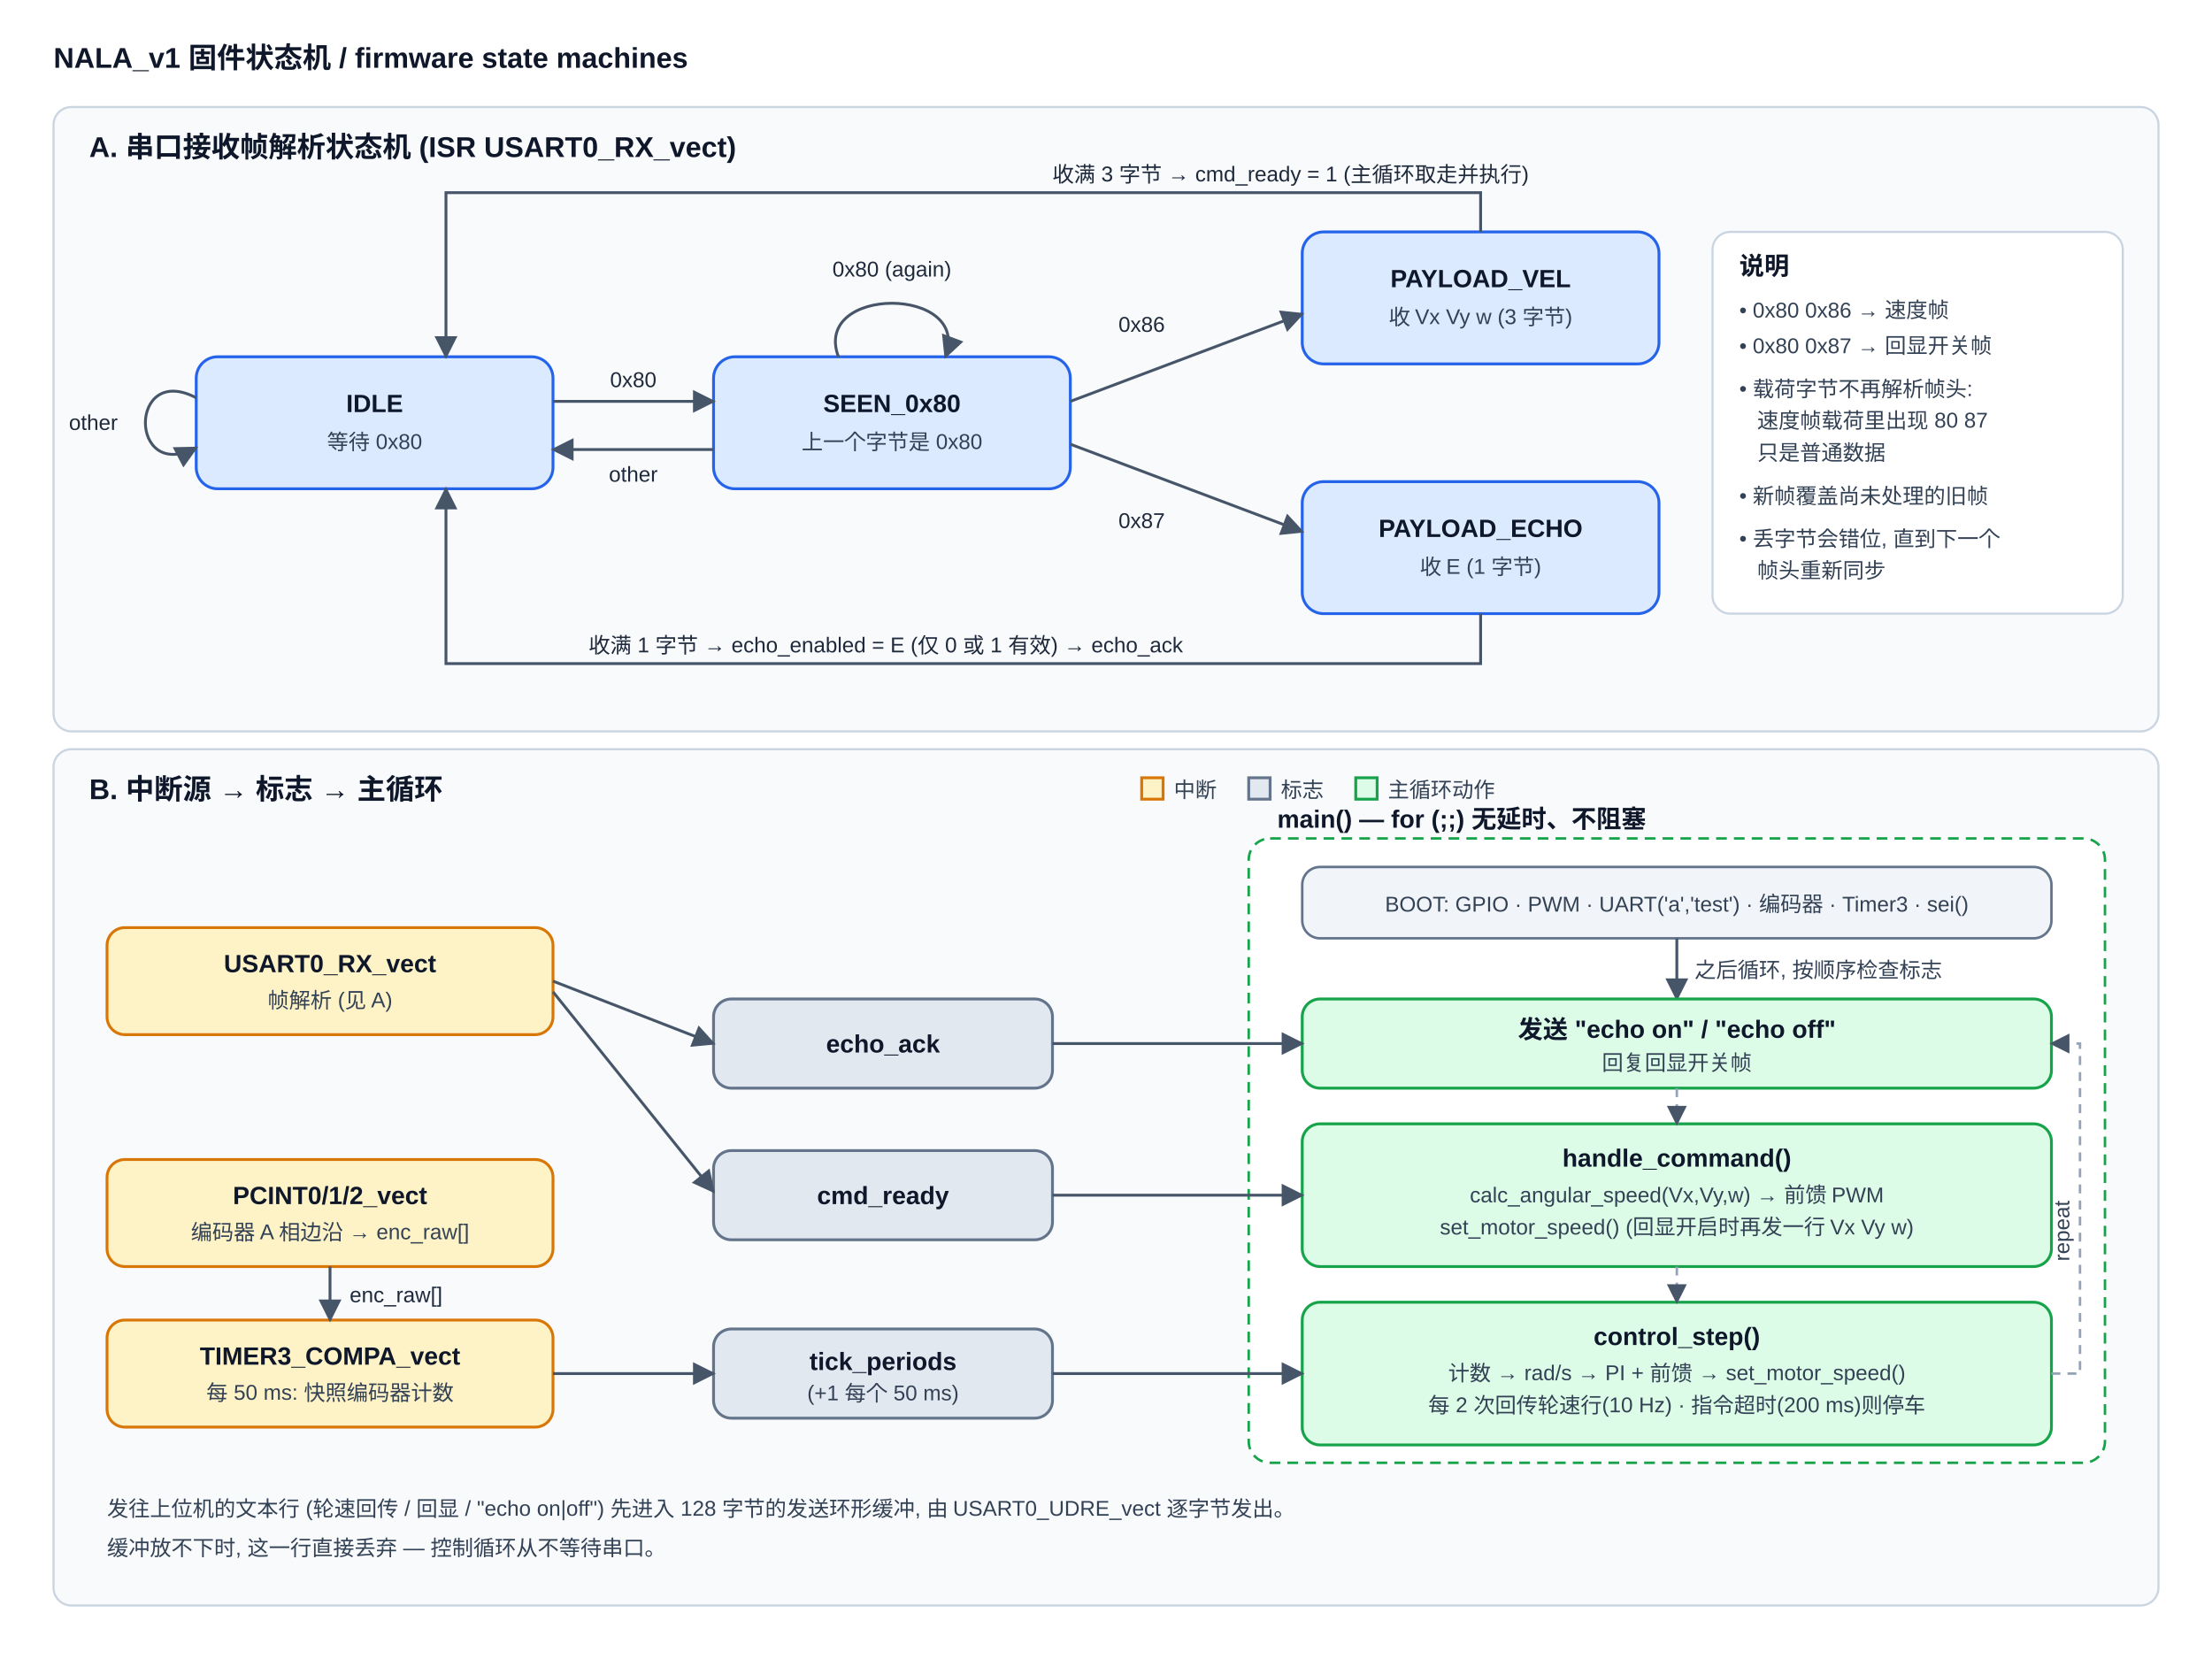
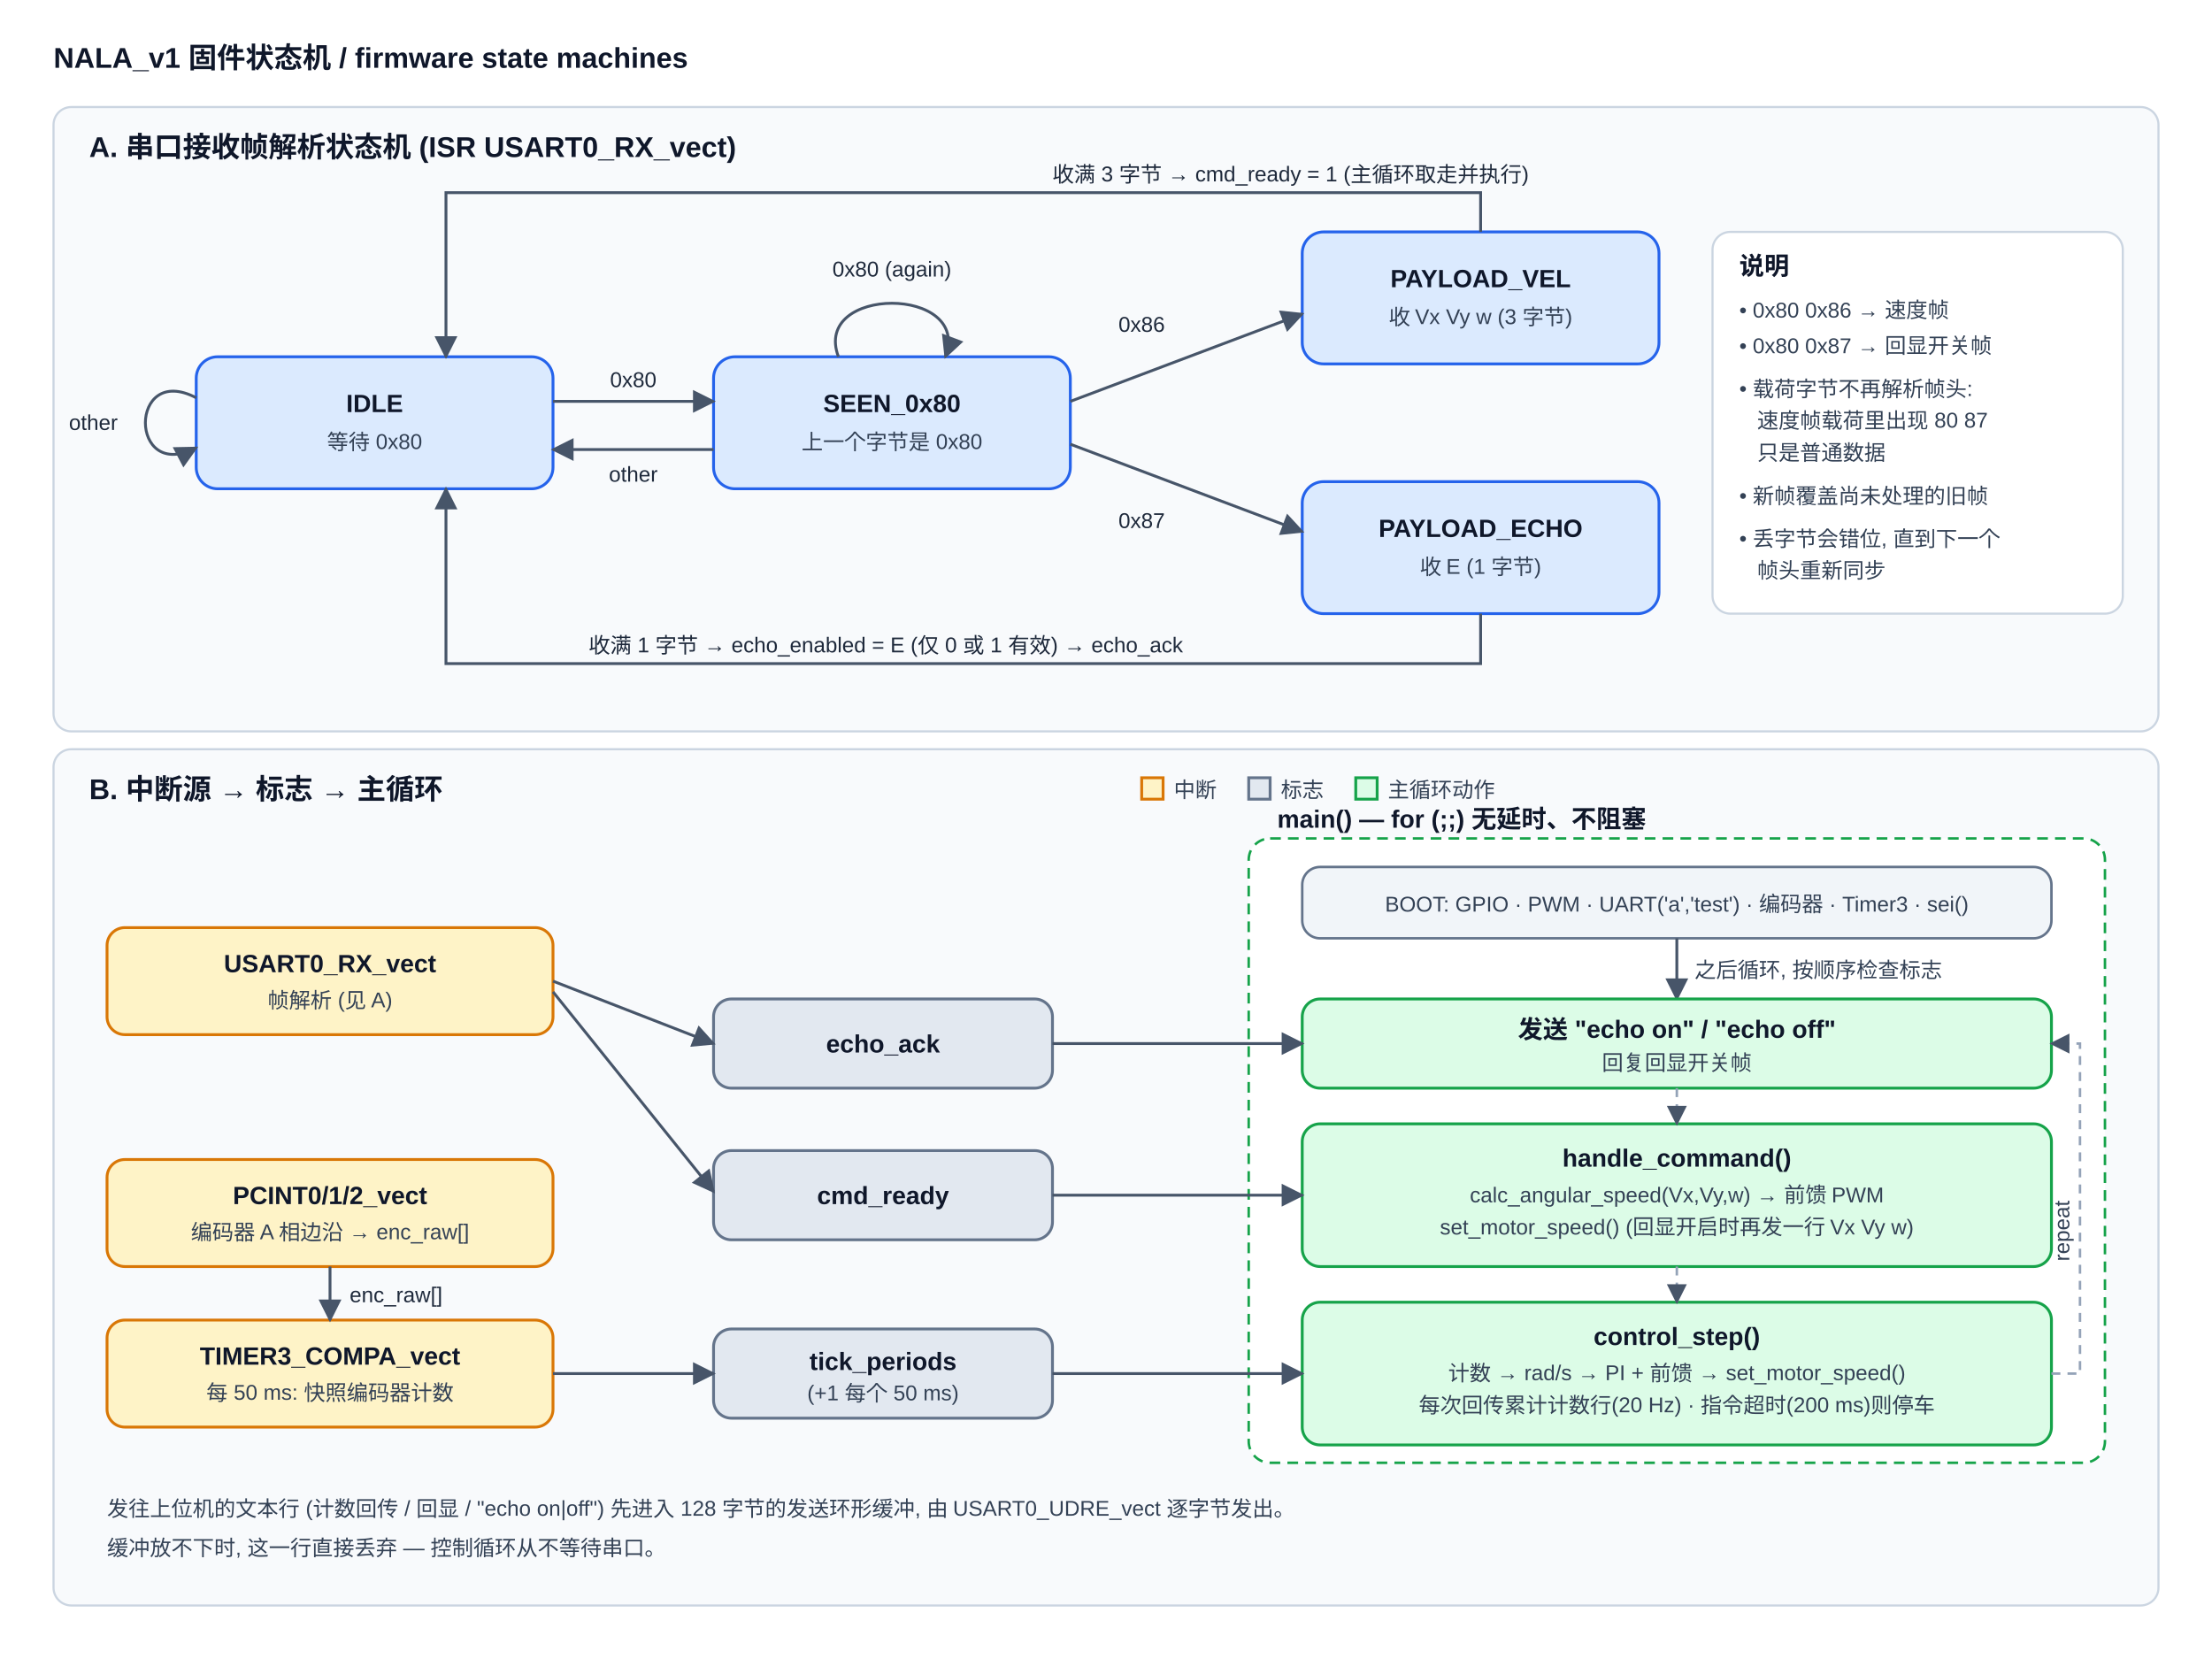
<svg xmlns="http://www.w3.org/2000/svg" viewBox="0 0 1240 930" width="1240" height="930" font-family="'Segoe UI','Microsoft YaHei',Arial,sans-serif">
  <defs>
    <marker id="arr" viewBox="0 0 10 10" refX="9" refY="5" markerWidth="8" markerHeight="8" orient="auto-start-reverse">
      <path d="M0,0 L10,5 L0,10 z" fill="#475569" />
    </marker>
    <style>
      .t   { font-size: 14px; font-weight: 600; fill: #0f172a; }
      .s   { font-size: 12px; fill: #334155; }
      .l   { font-size: 12px; fill: #1e293b; }
      .h   { font-size: 16px; font-weight: 700; fill: #0f172a; }
      .ln  { stroke: #475569; stroke-width: 1.6; fill: none; marker-end: url(#arr); }
      .ld  { stroke: #94a3b8; stroke-width: 1.4; fill: none; stroke-dasharray: 5 4; marker-end: url(#arr); }
      .st  { fill: #dbeafe; stroke: #2563eb; stroke-width: 1.6; }
      .isr { fill: #fef3c7; stroke: #d97706; stroke-width: 1.6; }
      .flg { fill: #e2e8f0; stroke: #64748b; stroke-width: 1.6; }
      .act { fill: #dcfce7; stroke: #16a34a; stroke-width: 1.6; }
      .pnl { fill: #f8fafc; stroke: #cbd5e1; stroke-width: 1.2; }
    </style>
  </defs>
  <rect width="1240" height="930" fill="#ffffff" />
  <text x="30" y="38" class="h" font-size="20">NALA_v1 固件状态机 / firmware state machines</text>
  <rect x="30" y="60" width="1180" height="350" rx="10" class="pnl" />
  <text x="50" y="88" class="h">A. 串口接收帧解析状态机 (ISR USART0_RX_vect)</text>
  <rect x="110" y="200" width="200" height="74" rx="12" class="st" />
  <text x="210" y="231" text-anchor="middle" class="t">IDLE</text>
  <text x="210" y="252" text-anchor="middle" class="s">等待 0x80</text>
  <rect x="400" y="200" width="200" height="74" rx="12" class="st" />
  <text x="500" y="231" text-anchor="middle" class="t">SEEN_0x80</text>
  <text x="500" y="252" text-anchor="middle" class="s">上一个字节是 0x80</text>
  <rect x="730" y="130" width="200" height="74" rx="12" class="st" />
  <text x="830" y="161" text-anchor="middle" class="t">PAYLOAD_VEL</text>
  <text x="830" y="182" text-anchor="middle" class="s">收 Vx Vy w (3 字节)</text>
  <rect x="730" y="270" width="200" height="74" rx="12" class="st" />
  <text x="830" y="301" text-anchor="middle" class="t">PAYLOAD_ECHO</text>
  <text x="830" y="322" text-anchor="middle" class="s">收 E (1 字节)</text>
  <path d="M310,225 H400" class="ln" />
  <text x="355" y="217" text-anchor="middle" class="l">0x80</text>
  <path d="M400,252 H310" class="ln" />
  <text x="355" y="270" text-anchor="middle" class="l">other</text>
  <path d="M110,223 C72,203 72,271 110,251" class="ln" />
  <text x="66" y="241" text-anchor="end" class="l">other</text>
  <path d="M470,200 C455,160 545,160 530,200" class="ln" />
  <text x="500" y="155" text-anchor="middle" class="l">0x80 (again)</text>
  <path d="M600,225 L730,176" class="ln" />
  <text x="640" y="186" text-anchor="middle" class="l">0x86</text>
  <path d="M600,249 L730,298" class="ln" />
  <text x="640" y="296" text-anchor="middle" class="l">0x87</text>
  <path d="M830,130 V108 H250 V200" class="ln" />
  <text x="590" y="102" text-anchor="start" class="l">收满 3 字节 → cmd_ready = 1 (主循环取走并执行)</text>
  <path d="M830,344 V372 H250 V274" class="ln" />
  <text x="330" y="366" text-anchor="start" class="l">收满 1 字节 → echo_enabled = E (仅 0 或 1 有效) → echo_ack</text>
  <rect x="960" y="130" width="230" height="214" rx="10" fill="#ffffff" stroke="#cbd5e1" stroke-width="1.2" />
  <text x="975" y="154" class="t">说明</text>
  <text x="975" y="178" class="s">• 0x80 0x86 → 速度帧</text>
  <text x="975" y="198" class="s">• 0x80 0x87 → 回显开关帧</text>
  <text x="975" y="222" class="s">• 载荷字节不再解析帧头:</text>
  <text x="985" y="240" class="s">速度帧载荷里出现 80 87</text>
  <text x="985" y="258" class="s">只是普通数据</text>
  <text x="975" y="282" class="s">• 新帧覆盖尚未处理的旧帧</text>
  <text x="975" y="306" class="s">• 丢字节会错位, 直到下一个</text>
  <text x="985" y="324" class="s">帧头重新同步</text>
  <rect x="30" y="420" width="1180" height="480" rx="10" class="pnl" />
  <text x="50" y="448" class="h">B. 中断源 → 标志 → 主循环</text>
  <rect x="640" y="436" width="12" height="12" class="isr" />
  <text x="658" y="447" class="s">中断</text>
  <rect x="700" y="436" width="12" height="12" class="flg" />
  <text x="718" y="447" class="s">标志</text>
  <rect x="760" y="436" width="12" height="12" class="act" />
  <text x="778" y="447" class="s">主循环动作</text>
  <rect x="60" y="520" width="250" height="60" rx="10" class="isr" />
  <text x="185" y="545" text-anchor="middle" class="t">USART0_RX_vect</text>
  <text x="185" y="565" text-anchor="middle" class="s">帧解析 (见 A)</text>
  <rect x="60" y="650" width="250" height="60" rx="10" class="isr" />
  <text x="185" y="675" text-anchor="middle" class="t">PCINT0/1/2_vect</text>
  <text x="185" y="695" text-anchor="middle" class="s">编码器 A 相边沿 → enc_raw[]</text>
  <rect x="60" y="740" width="250" height="60" rx="10" class="isr" />
  <text x="185" y="765" text-anchor="middle" class="t">TIMER3_COMPA_vect</text>
  <text x="185" y="785" text-anchor="middle" class="s">每 50 ms: 快照编码器计数</text>
  <path d="M185,710 V740" class="ln" />
  <text x="196" y="730" class="l">enc_raw[]</text>
  <rect x="400" y="560" width="190" height="50" rx="10" class="flg" />
  <text x="495" y="590" text-anchor="middle" class="t">echo_ack</text>
  <rect x="400" y="645" width="190" height="50" rx="10" class="flg" />
  <text x="495" y="675" text-anchor="middle" class="t">cmd_ready</text>
  <rect x="400" y="745" width="190" height="50" rx="10" class="flg" />
  <text x="495" y="768" text-anchor="middle" class="t">tick_periods</text>
  <text x="495" y="785" text-anchor="middle" class="s">(+1 每个 50 ms)</text>
  <path d="M310,550 L400,585" class="ln" />
  <path d="M310,556 L400,668" class="ln" />
  <path d="M310,770 H400" class="ln" />
  <rect x="700" y="470" width="480" height="350" rx="12" fill="#ffffff" stroke="#16a34a" stroke-width="1.4" stroke-dasharray="6 4" />
  <text x="716" y="464" class="t">main()  —  for (;;)  无延时、不阻塞</text>
  <rect x="730" y="486" width="420" height="40" rx="10" fill="#f1f5f9" stroke="#64748b" stroke-width="1.4" />
  <text x="940" y="511" text-anchor="middle" class="s">BOOT: GPIO · PWM · UART('a','test') · 编码器 · Timer3 · sei()</text>
  <path d="M940,526 V560" class="ln" />
  <text x="950" y="548" class="s">之后循环, 按顺序检查标志</text>
  <rect x="730" y="560" width="420" height="50" rx="10" class="act" />
  <text x="940" y="582" text-anchor="middle" class="t">发送 "echo on" / "echo off"</text>
  <text x="940" y="600" text-anchor="middle" class="s">回复回显开关帧</text>
  <rect x="730" y="630" width="420" height="80" rx="10" class="act" />
  <text x="940" y="654" text-anchor="middle" class="t">handle_command()</text>
  <text x="940" y="674" text-anchor="middle" class="s">calc_angular_speed(Vx,Vy,w) → 前馈 PWM</text>
  <text x="940" y="692" text-anchor="middle" class="s">set_motor_speed()  (回显开启时再发一行 Vx Vy w)</text>
  <rect x="730" y="730" width="420" height="80" rx="10" class="act" />
  <text x="940" y="754" text-anchor="middle" class="t">control_step()</text>
  <text x="940" y="774" text-anchor="middle" class="s">计数 → rad/s → PI + 前馈 → set_motor_speed()</text>
-   <text x="940" y="792" text-anchor="middle" class="s">每 2 次回传轮速行(10 Hz) · 指令超时(200 ms)则停车</text>
+   <text x="940" y="792" text-anchor="middle" class="s">每次回传累计计数行(20 Hz) · 指令超时(200 ms)则停车</text>
  <path d="M590,585 H730" class="ln" />
  <path d="M590,670 H730" class="ln" />
  <path d="M590,770 H730" class="ln" />
  <path d="M940,610 V630" class="ld" />
  <path d="M940,710 V730" class="ld" />
  <path d="M1150,770 H1166 V585 H1150" class="ld" />
  <text x="1160" y="690" text-anchor="middle" class="s" transform="rotate(-90 1160 690)">repeat</text>
-   <text x="60" y="850" class="s">发往上位机的文本行 (轮速回传 / 回显 / "echo on|off") 先进入 128 字节的发送环形缓冲, 由 USART0_UDRE_vect 逐字节发出。</text>
+   <text x="60" y="850" class="s">发往上位机的文本行 (计数回传 / 回显 / "echo on|off") 先进入 128 字节的发送环形缓冲, 由 USART0_UDRE_vect 逐字节发出。</text>
  <text x="60" y="872" class="s">缓冲放不下时, 这一行直接丢弃 — 控制循环从不等待串口。</text>
</svg>
